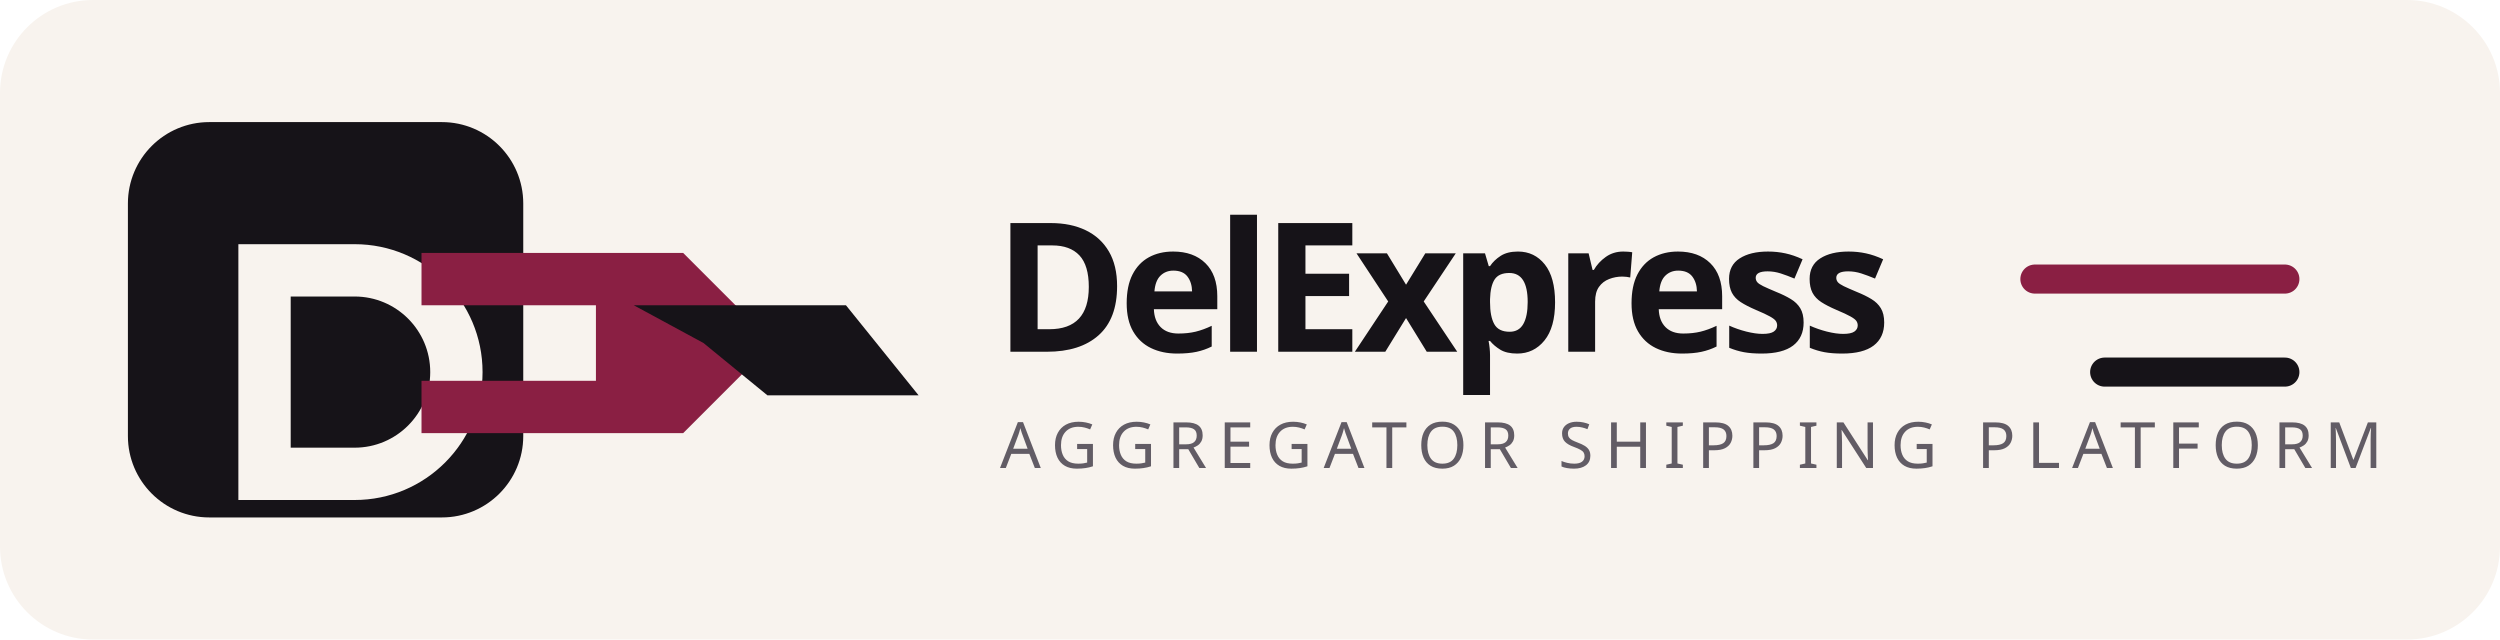
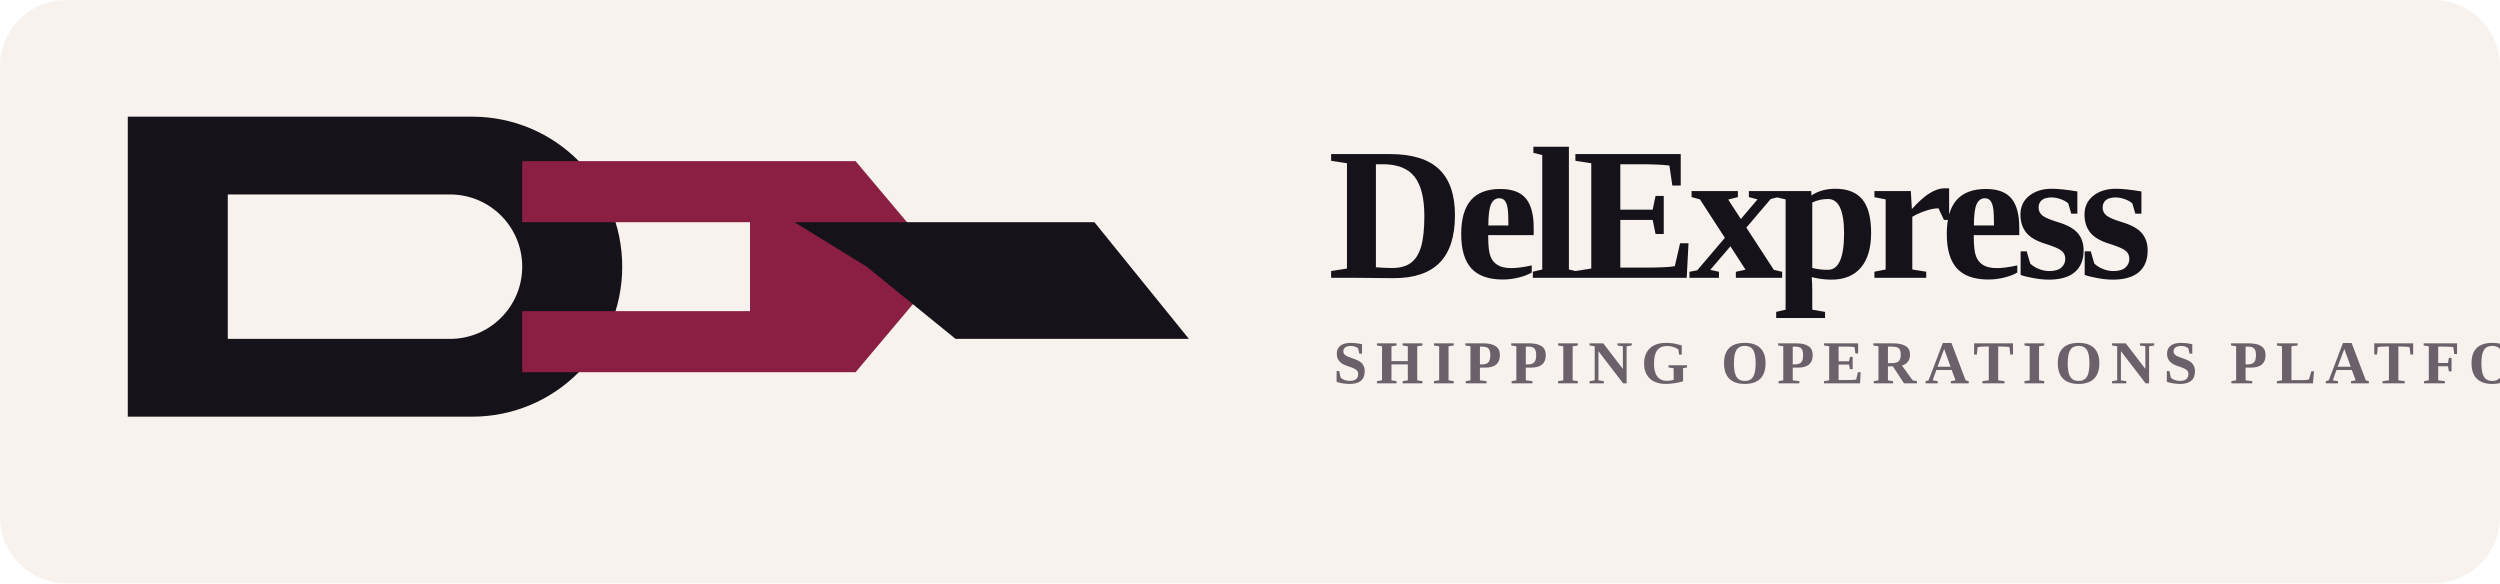
- <svg xmlns="http://www.w3.org/2000/svg" width="860" height="220" viewBox="0 0 860 220" fill="none">
-   <rect width="860" height="220" rx="32" fill="#F8F3EE" />
-   <rect x="44" y="42" width="136" height="136" rx="28" fill="#161318" />
-   <path d="M82 84H122C146.301 84 166 103.699 166 128C166 152.301 146.301 172 122 172H82V84Z" fill="#F8F3EE" />
-   <path d="M100 102H122C136.359 102 148 113.641 148 128C148 142.359 136.359 154 122 154H100V102Z" fill="#161318" />
-   <path d="M145 87H235L266 118L235 149H145V131H205V105H145V87Z" fill="#8A1F43" />
-   <path d="M218 105H291L316 136H264L242 118L218 105Z" fill="#161318" />
-   <text x="342" y="121" fill="#161318" font-family="IBM Plex Sans, Segoe UI, sans-serif" font-size="62" font-weight="700" letter-spacing="-0.05em">DelExpress</text>
-   <text x="344" y="161" fill="#625C65" font-family="IBM Plex Sans, Segoe UI, sans-serif" font-size="22" font-weight="500" letter-spacing="0.18em">AGGREGATOR SHIPPING PLATFORM</text>
-   <path d="M700 96H786" stroke="#8A1F43" stroke-width="10" stroke-linecap="round" />
-   <path d="M724 128H786" stroke="#161318" stroke-width="10" stroke-linecap="round" />
+ <svg xmlns="http://www.w3.org/2000/svg" width="900" height="210" viewBox="0 0 900 210" fill="none">
+   <rect width="900" height="210" rx="24" fill="#F7F2ED" />
+   <path d="M46 42H170C199.823 42 224 66.177 224 96C224 125.823 199.823 150 170 150H46V42Z" fill="#161219" />
+   <path d="M82 70H162C176.359 70 188 81.641 188 96C188 110.359 176.359 122 162 122H82V70Z" fill="#F7F2ED" />
+   <path d="M188 58H308L340 96L308 134H188V112H270V80H188V58Z" fill="#8A1F43" />
+   <path d="M286 80H394L428 122H344L312 96L286 80Z" fill="#161219" />
+   <text x="478" y="100" fill="#161219" font-family="Source Sans 3, Segoe UI, sans-serif" font-size="68" font-weight="700" letter-spacing="-0.05em">DelExpress</text>
+   <text x="480" y="138" fill="#6A616A" font-family="Source Sans 3, Segoe UI, sans-serif" font-size="22" font-weight="600" letter-spacing="0.14em">SHIPPING OPERATIONS PLATFORM</text>
</svg>
